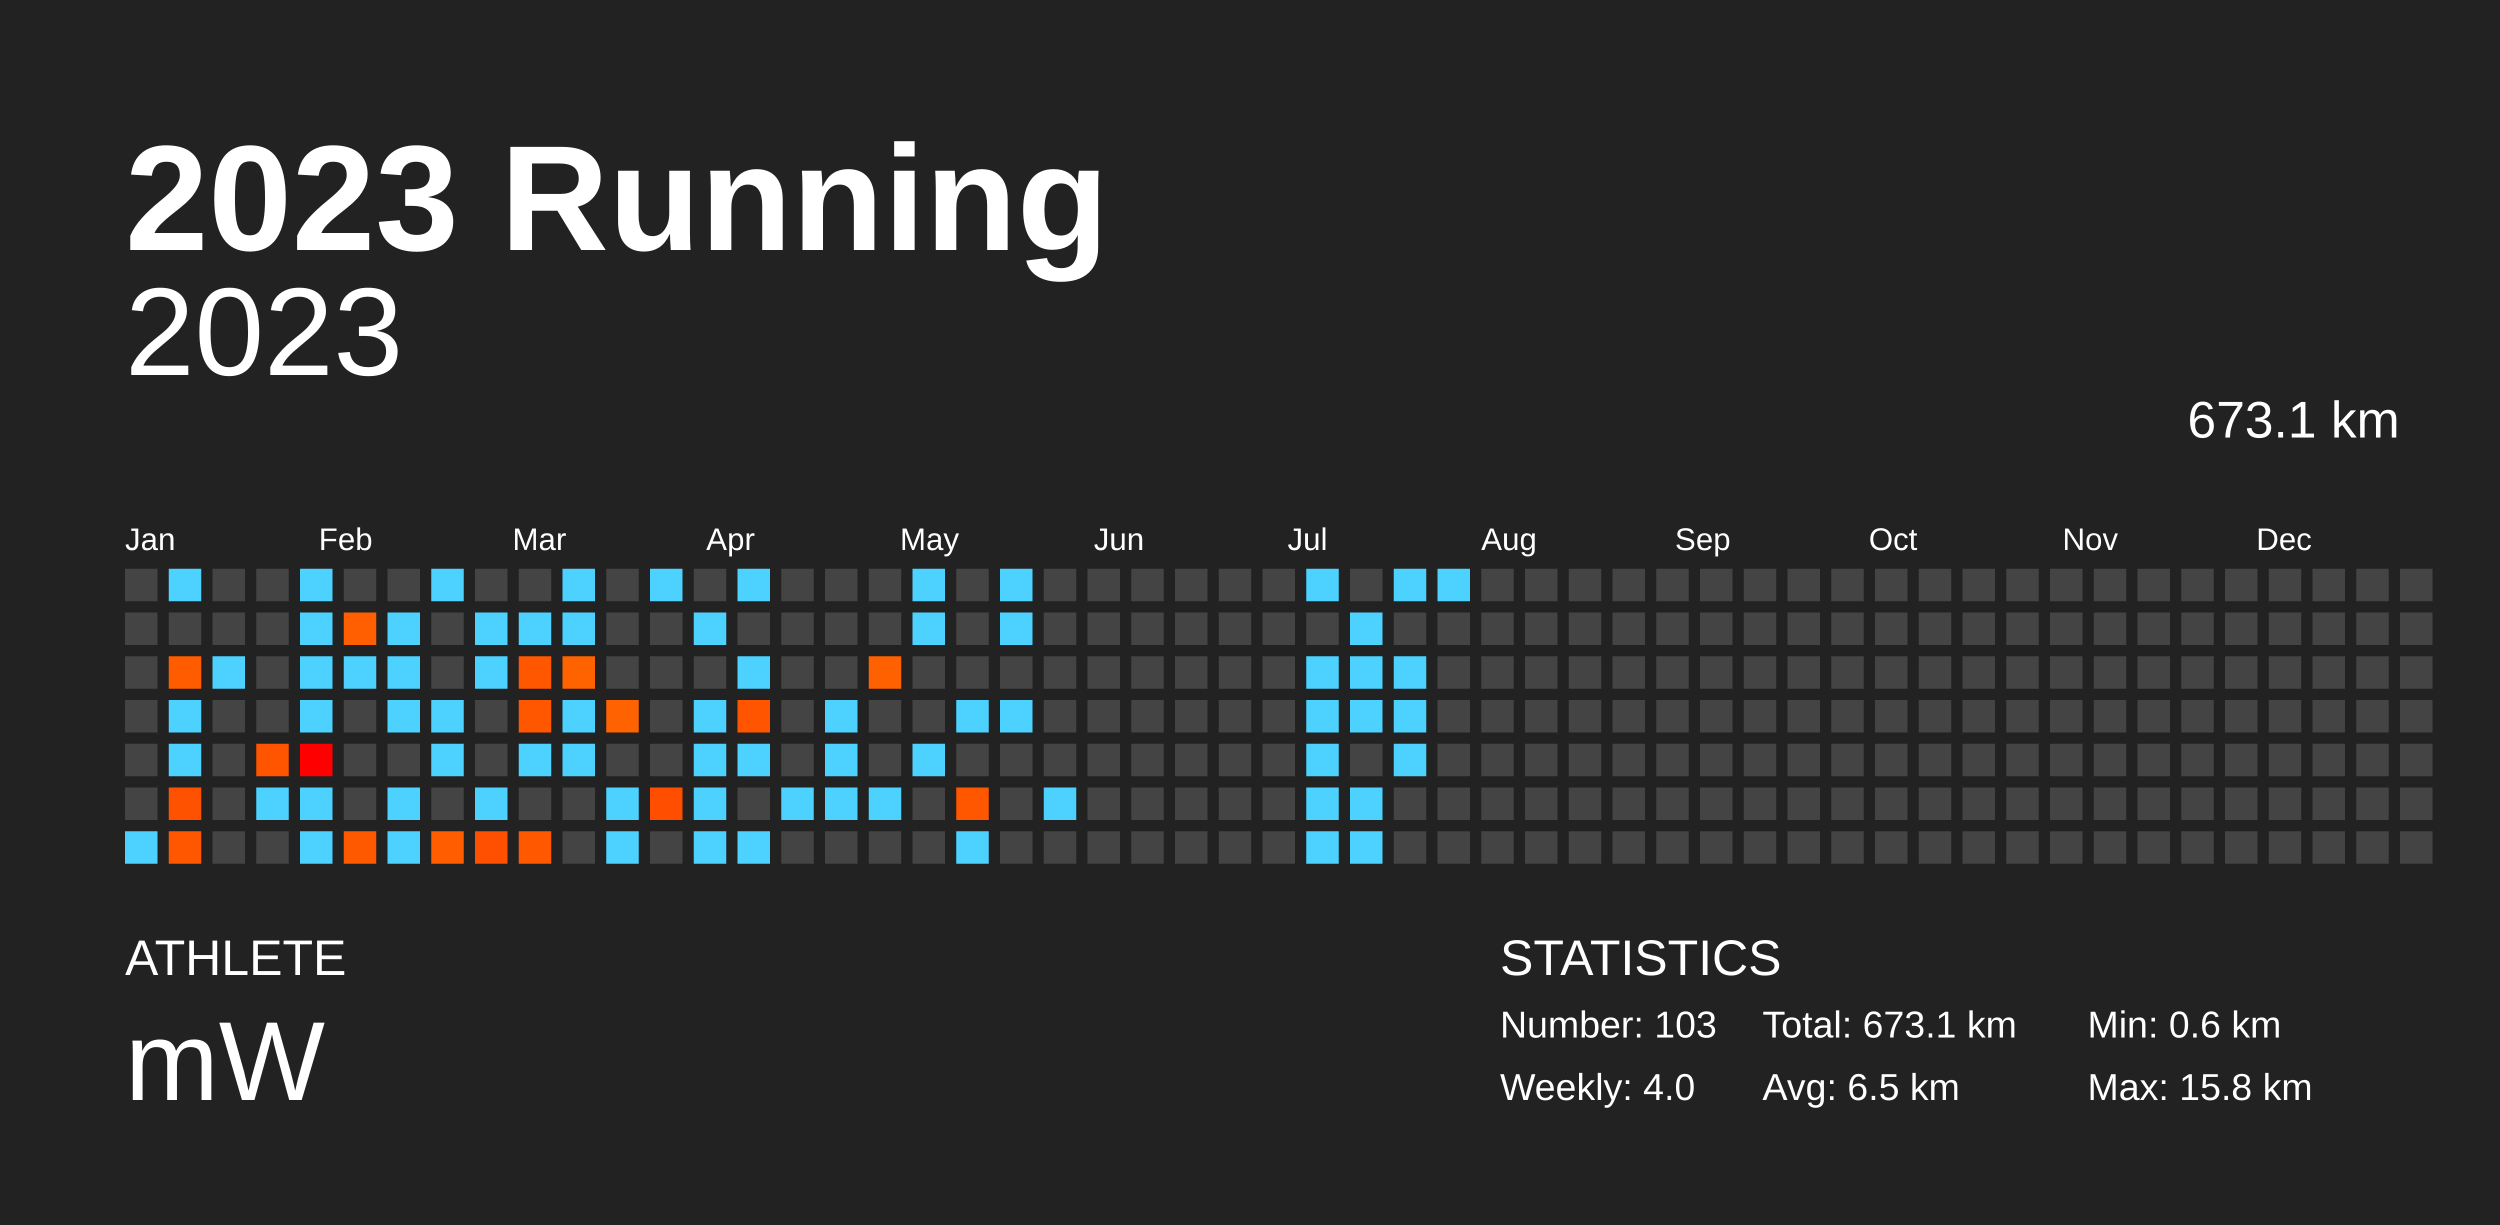
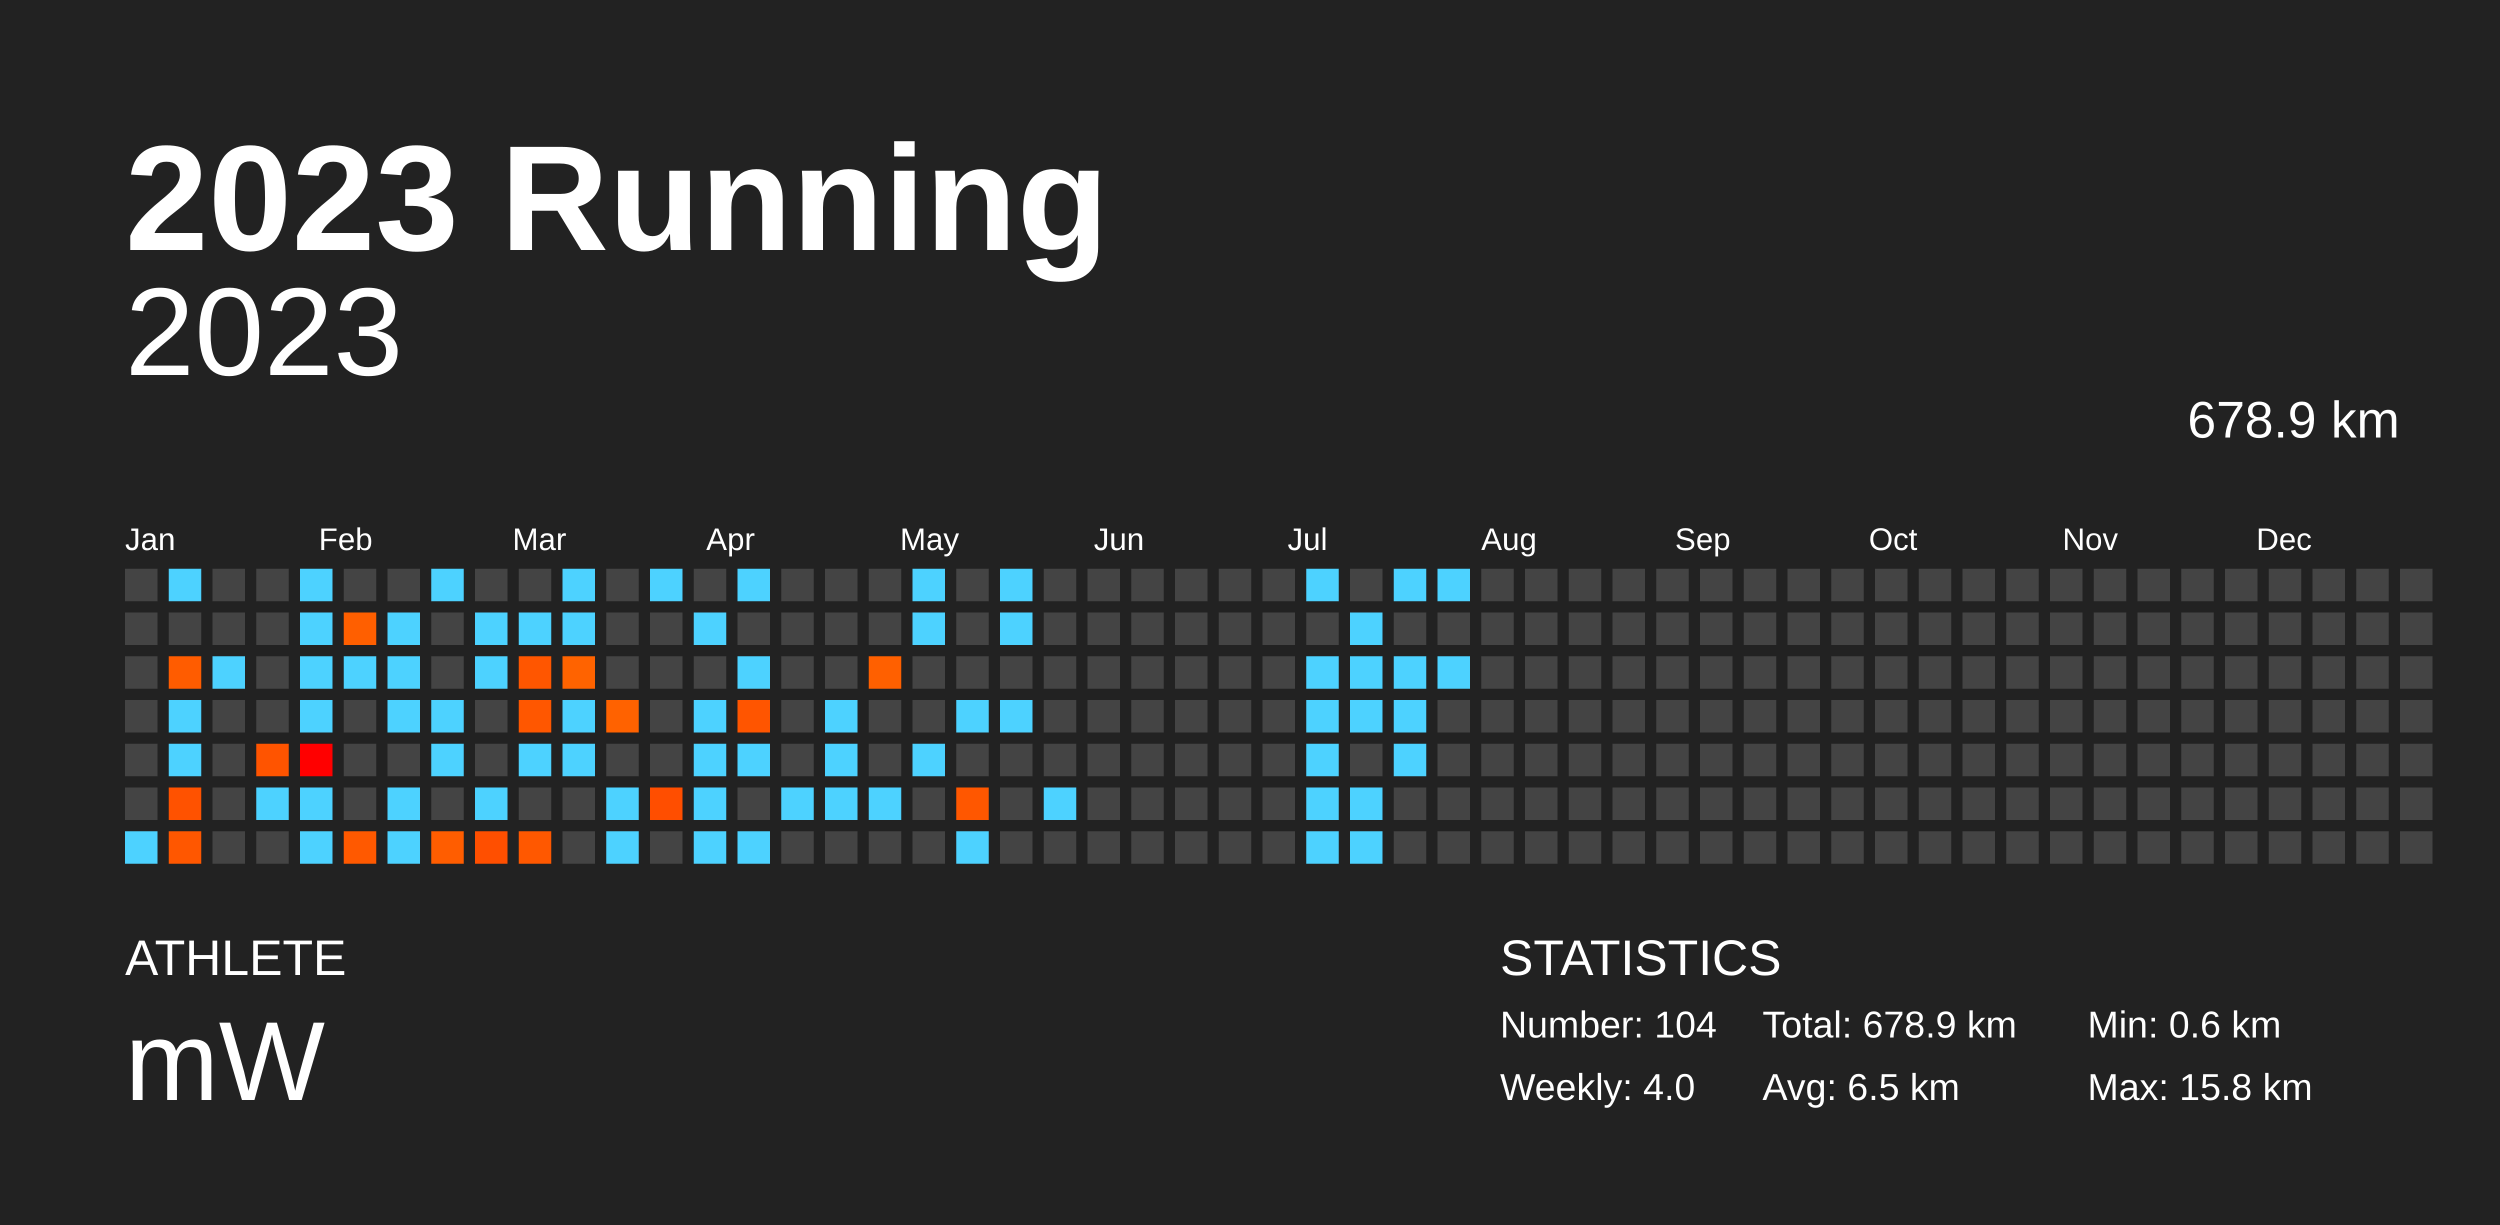
<svg xmlns="http://www.w3.org/2000/svg" baseProfile="full" height="98mm" version="1.1" viewBox="0,0,200,98" width="200mm">
  <defs />
  <rect fill="#222222" height="98" width="200" x="0" y="0" />
  <text fill="#FFFFFF" style="font-size:12px; font-family:Arial; font-weight:bold;" x="10" y="20">2023 Running</text>
  <text fill="#FFFFFF" style="font-size:4px; font-family:Arial" x="10" y="78">ATHLETE</text>
  <text fill="#FFFFFF" style="font-size:9px; font-family:Arial" x="10" y="88">mW</text>
  <text fill="#FFFFFF" style="font-size:4px; font-family:Arial" x="120" y="78">STATISTICS</text>
-   <text fill="#FFFFFF" style="font-size:3px; font-family:Arial" x="120" y="83">Number: 103</text>
+   <text fill="#FFFFFF" style="font-size:3px; font-family:Arial" x="120" y="83">Number: 104</text>
  <text fill="#FFFFFF" style="font-size:3px; font-family:Arial" x="120" y="88">Weekly: 4.0</text>
-   <text fill="#FFFFFF" style="font-size:3px; font-family:Arial" x="141" y="83">Total: 673.1 km</text>
+   <text fill="#FFFFFF" style="font-size:3px; font-family:Arial" x="141" y="83">Total: 678.9 km</text>
  <text fill="#FFFFFF" style="font-size:3px; font-family:Arial" x="141" y="88">Avg: 6.5 km</text>
  <text fill="#FFFFFF" style="font-size:3px; font-family:Arial" x="167" y="83">Min: 0.6 km</text>
  <text fill="#FFFFFF" style="font-size:3px; font-family:Arial" x="167" y="88">Max: 15.8 km</text>
  <text alignment-baseline="hanging" fill="#FFFFFF" style="font-size:10.0px; font-family:Arial;" x="10" y="30">2023</text>
-   <text alignment-baseline="hanging" fill="#FFFFFF" style="font-size:4.125px; font-family:Arial;" x="175" y="35">673.1 km</text>
+   <text alignment-baseline="hanging" fill="#FFFFFF" style="font-size:4.125px; font-family:Arial;" x="175" y="35">678.9 km</text>
  <text fill="#FFFFFF" style="font-size:2.5px; font-family:Arial" x="10.0" y="44">Jan</text>
  <text fill="#FFFFFF" style="font-size:2.5px; font-family:Arial" x="25.5" y="44">Feb</text>
  <text fill="#FFFFFF" style="font-size:2.5px; font-family:Arial" x="41.0" y="44">Mar</text>
  <text fill="#FFFFFF" style="font-size:2.5px; font-family:Arial" x="56.5" y="44">Apr</text>
  <text fill="#FFFFFF" style="font-size:2.5px; font-family:Arial" x="72.0" y="44">May</text>
  <text fill="#FFFFFF" style="font-size:2.5px; font-family:Arial" x="87.5" y="44">Jun</text>
  <text fill="#FFFFFF" style="font-size:2.5px; font-family:Arial" x="103.0" y="44">Jul</text>
  <text fill="#FFFFFF" style="font-size:2.5px; font-family:Arial" x="118.5" y="44">Aug</text>
  <text fill="#FFFFFF" style="font-size:2.5px; font-family:Arial" x="134.0" y="44">Sep</text>
  <text fill="#FFFFFF" style="font-size:2.5px; font-family:Arial" x="149.5" y="44">Oct</text>
  <text fill="#FFFFFF" style="font-size:2.5px; font-family:Arial" x="165.0" y="44">Nov</text>
  <text fill="#FFFFFF" style="font-size:2.5px; font-family:Arial" x="180.5" y="44">Dec</text>
  <rect fill="#444444" height="2.6" width="2.6" x="10.0" y="45.5" />
  <rect fill="#444444" height="2.6" width="2.6" x="10.0" y="49.0" />
  <rect fill="#444444" height="2.6" width="2.6" x="10.0" y="52.5" />
  <rect fill="#444444" height="2.6" width="2.6" x="10.0" y="56.0" />
  <rect fill="#444444" height="2.6" width="2.6" x="10.0" y="59.5" />
  <rect fill="#444444" height="2.6" width="2.6" x="10.0" y="63.0" />
  <rect fill="#4dd2ff" height="2.6" width="2.6" x="10.0" y="66.5" />
  <rect fill="#4dd2ff" height="2.6" width="2.6" x="13.5" y="45.5" />
  <rect fill="#444444" height="2.6" width="2.6" x="13.5" y="49.0" />
  <rect fill="#ff5c00" height="2.6" width="2.6" x="13.5" y="52.5" />
  <rect fill="#4dd2ff" height="2.6" width="2.6" x="13.5" y="56.0" />
  <rect fill="#4dd2ff" height="2.6" width="2.6" x="13.5" y="59.5" />
  <rect fill="#ff5200" height="2.6" width="2.6" x="13.5" y="63.0" />
  <rect fill="#ff5700" height="2.6" width="2.6" x="13.5" y="66.5" />
  <rect fill="#444444" height="2.6" width="2.6" x="17.0" y="45.5" />
  <rect fill="#444444" height="2.6" width="2.6" x="17.0" y="49.0" />
  <rect fill="#4dd2ff" height="2.6" width="2.6" x="17.0" y="52.5" />
  <rect fill="#444444" height="2.6" width="2.6" x="17.0" y="56.0" />
  <rect fill="#444444" height="2.6" width="2.6" x="17.0" y="59.5" />
  <rect fill="#444444" height="2.6" width="2.6" x="17.0" y="63.0" />
  <rect fill="#444444" height="2.6" width="2.6" x="17.0" y="66.5" />
  <rect fill="#444444" height="2.6" width="2.6" x="20.5" y="45.5" />
  <rect fill="#444444" height="2.6" width="2.6" x="20.5" y="49.0" />
  <rect fill="#444444" height="2.6" width="2.6" x="20.5" y="52.5" />
  <rect fill="#444444" height="2.6" width="2.6" x="20.5" y="56.0" />
  <rect fill="#ff5400" height="2.6" width="2.6" x="20.5" y="59.5" />
  <rect fill="#4dd2ff" height="2.6" width="2.6" x="20.5" y="63.0" />
  <rect fill="#444444" height="2.6" width="2.6" x="20.5" y="66.5" />
  <rect fill="#4dd2ff" height="2.6" width="2.6" x="24.0" y="45.5" />
  <rect fill="#4dd2ff" height="2.6" width="2.6" x="24.0" y="49.0" />
  <rect fill="#4dd2ff" height="2.6" width="2.6" x="24.0" y="52.5" />
  <rect fill="#4dd2ff" height="2.6" width="2.6" x="24.0" y="56.0" />
  <rect fill="#ff0000" height="2.6" width="2.6" x="24.0" y="59.5" />
  <rect fill="#4dd2ff" height="2.6" width="2.6" x="24.0" y="63.0" />
  <rect fill="#4dd2ff" height="2.6" width="2.6" x="24.0" y="66.5" />
  <rect fill="#444444" height="2.6" width="2.6" x="27.5" y="45.5" />
  <rect fill="#ff5f00" height="2.6" width="2.6" x="27.5" y="49.0" />
  <rect fill="#4dd2ff" height="2.6" width="2.6" x="27.5" y="52.5" />
  <rect fill="#444444" height="2.6" width="2.6" x="27.5" y="56.0" />
  <rect fill="#444444" height="2.6" width="2.6" x="27.5" y="59.5" />
  <rect fill="#444444" height="2.6" width="2.6" x="27.5" y="63.0" />
  <rect fill="#ff5900" height="2.6" width="2.6" x="27.5" y="66.5" />
  <rect fill="#444444" height="2.6" width="2.6" x="31.0" y="45.5" />
  <rect fill="#4dd2ff" height="2.6" width="2.6" x="31.0" y="49.0" />
  <rect fill="#4dd2ff" height="2.6" width="2.6" x="31.0" y="52.5" />
  <rect fill="#4dd2ff" height="2.6" width="2.6" x="31.0" y="56.0" />
  <rect fill="#444444" height="2.6" width="2.6" x="31.0" y="59.5" />
  <rect fill="#4dd2ff" height="2.6" width="2.6" x="31.0" y="63.0" />
  <rect fill="#4dd2ff" height="2.6" width="2.6" x="31.0" y="66.5" />
  <rect fill="#4dd2ff" height="2.6" width="2.6" x="34.5" y="45.5" />
  <rect fill="#444444" height="2.6" width="2.6" x="34.5" y="49.0" />
  <rect fill="#444444" height="2.6" width="2.6" x="34.5" y="52.5" />
  <rect fill="#4dd2ff" height="2.6" width="2.6" x="34.5" y="56.0" />
  <rect fill="#4dd2ff" height="2.6" width="2.6" x="34.5" y="59.5" />
  <rect fill="#444444" height="2.6" width="2.6" x="34.5" y="63.0" />
  <rect fill="#ff5d00" height="2.6" width="2.6" x="34.5" y="66.5" />
  <rect fill="#444444" height="2.6" width="2.6" x="38.0" y="45.5" />
  <rect fill="#4dd2ff" height="2.6" width="2.6" x="38.0" y="49.0" />
  <rect fill="#4dd2ff" height="2.6" width="2.6" x="38.0" y="52.5" />
  <rect fill="#444444" height="2.6" width="2.6" x="38.0" y="56.0" />
  <rect fill="#444444" height="2.6" width="2.6" x="38.0" y="59.5" />
  <rect fill="#4dd2ff" height="2.6" width="2.6" x="38.0" y="63.0" />
  <rect fill="#ff4f00" height="2.6" width="2.6" x="38.0" y="66.5" />
  <rect fill="#444444" height="2.6" width="2.6" x="41.5" y="45.5" />
  <rect fill="#4dd2ff" height="2.6" width="2.6" x="41.5" y="49.0" />
  <rect fill="#ff5600" height="2.6" width="2.6" x="41.5" y="52.5" />
  <rect fill="#ff5700" height="2.6" width="2.6" x="41.5" y="56.0" />
  <rect fill="#4dd2ff" height="2.6" width="2.6" x="41.5" y="59.5" />
  <rect fill="#444444" height="2.6" width="2.6" x="41.5" y="63.0" />
  <rect fill="#ff5800" height="2.6" width="2.6" x="41.5" y="66.5" />
  <rect fill="#4dd2ff" height="2.6" width="2.6" x="45.0" y="45.5" />
  <rect fill="#4dd2ff" height="2.6" width="2.6" x="45.0" y="49.0" />
  <rect fill="#ff6300" height="2.6" width="2.6" x="45.0" y="52.5" />
  <rect fill="#4dd2ff" height="2.6" width="2.6" x="45.0" y="56.0" />
  <rect fill="#4dd2ff" height="2.6" width="2.6" x="45.0" y="59.5" />
  <rect fill="#444444" height="2.6" width="2.6" x="45.0" y="63.0" />
  <rect fill="#444444" height="2.6" width="2.6" x="45.0" y="66.5" />
  <rect fill="#444444" height="2.6" width="2.6" x="48.5" y="45.5" />
  <rect fill="#444444" height="2.6" width="2.6" x="48.5" y="49.0" />
  <rect fill="#444444" height="2.6" width="2.6" x="48.5" y="52.5" />
  <rect fill="#ff6200" height="2.6" width="2.6" x="48.5" y="56.0" />
  <rect fill="#444444" height="2.6" width="2.6" x="48.5" y="59.5" />
  <rect fill="#4dd2ff" height="2.6" width="2.6" x="48.5" y="63.0" />
  <rect fill="#4dd2ff" height="2.6" width="2.6" x="48.5" y="66.5" />
  <rect fill="#4dd2ff" height="2.6" width="2.6" x="52.0" y="45.5" />
  <rect fill="#444444" height="2.6" width="2.6" x="52.0" y="49.0" />
  <rect fill="#444444" height="2.6" width="2.6" x="52.0" y="52.5" />
  <rect fill="#444444" height="2.6" width="2.6" x="52.0" y="56.0" />
  <rect fill="#444444" height="2.6" width="2.6" x="52.0" y="59.5" />
  <rect fill="#ff4e00" height="2.6" width="2.6" x="52.0" y="63.0" />
  <rect fill="#444444" height="2.6" width="2.6" x="52.0" y="66.5" />
  <rect fill="#444444" height="2.6" width="2.6" x="55.5" y="45.5" />
  <rect fill="#4dd2ff" height="2.6" width="2.6" x="55.5" y="49.0" />
  <rect fill="#444444" height="2.6" width="2.6" x="55.5" y="52.5" />
  <rect fill="#4dd2ff" height="2.6" width="2.6" x="55.5" y="56.0" />
  <rect fill="#4dd2ff" height="2.6" width="2.6" x="55.5" y="59.5" />
  <rect fill="#4dd2ff" height="2.6" width="2.6" x="55.5" y="63.0" />
  <rect fill="#4dd2ff" height="2.6" width="2.6" x="55.5" y="66.5" />
  <rect fill="#4dd2ff" height="2.6" width="2.6" x="59.0" y="45.5" />
  <rect fill="#444444" height="2.6" width="2.6" x="59.0" y="49.0" />
  <rect fill="#4dd2ff" height="2.6" width="2.6" x="59.0" y="52.5" />
  <rect fill="#ff5500" height="2.6" width="2.6" x="59.0" y="56.0" />
  <rect fill="#4dd2ff" height="2.6" width="2.6" x="59.0" y="59.5" />
  <rect fill="#444444" height="2.6" width="2.6" x="59.0" y="63.0" />
  <rect fill="#4dd2ff" height="2.6" width="2.6" x="59.0" y="66.5" />
  <rect fill="#444444" height="2.6" width="2.6" x="62.5" y="45.5" />
  <rect fill="#444444" height="2.6" width="2.6" x="62.5" y="49.0" />
  <rect fill="#444444" height="2.6" width="2.6" x="62.5" y="52.5" />
  <rect fill="#444444" height="2.6" width="2.6" x="62.5" y="56.0" />
  <rect fill="#444444" height="2.6" width="2.6" x="62.5" y="59.5" />
  <rect fill="#4dd2ff" height="2.6" width="2.6" x="62.5" y="63.0" />
  <rect fill="#444444" height="2.6" width="2.6" x="62.5" y="66.5" />
  <rect fill="#444444" height="2.6" width="2.6" x="66.0" y="45.5" />
  <rect fill="#444444" height="2.6" width="2.6" x="66.0" y="49.0" />
  <rect fill="#444444" height="2.6" width="2.6" x="66.0" y="52.5" />
  <rect fill="#4dd2ff" height="2.6" width="2.6" x="66.0" y="56.0" />
  <rect fill="#4dd2ff" height="2.6" width="2.6" x="66.0" y="59.5" />
  <rect fill="#4dd2ff" height="2.6" width="2.6" x="66.0" y="63.0" />
  <rect fill="#444444" height="2.6" width="2.6" x="66.0" y="66.5" />
  <rect fill="#444444" height="2.6" width="2.6" x="69.5" y="45.5" />
  <rect fill="#444444" height="2.6" width="2.6" x="69.5" y="49.0" />
  <rect fill="#ff6000" height="2.6" width="2.6" x="69.5" y="52.5" />
  <rect fill="#444444" height="2.6" width="2.6" x="69.5" y="56.0" />
  <rect fill="#444444" height="2.6" width="2.6" x="69.5" y="59.5" />
  <rect fill="#4dd2ff" height="2.6" width="2.6" x="69.5" y="63.0" />
  <rect fill="#444444" height="2.6" width="2.6" x="69.5" y="66.5" />
  <rect fill="#4dd2ff" height="2.6" width="2.6" x="73.0" y="45.5" />
  <rect fill="#4dd2ff" height="2.6" width="2.6" x="73.0" y="49.0" />
  <rect fill="#444444" height="2.6" width="2.6" x="73.0" y="52.5" />
  <rect fill="#444444" height="2.6" width="2.6" x="73.0" y="56.0" />
  <rect fill="#4dd2ff" height="2.6" width="2.6" x="73.0" y="59.5" />
  <rect fill="#444444" height="2.6" width="2.6" x="73.0" y="63.0" />
  <rect fill="#444444" height="2.6" width="2.6" x="73.0" y="66.5" />
  <rect fill="#444444" height="2.6" width="2.6" x="76.5" y="45.5" />
  <rect fill="#444444" height="2.6" width="2.6" x="76.5" y="49.0" />
  <rect fill="#444444" height="2.6" width="2.6" x="76.5" y="52.5" />
  <rect fill="#4dd2ff" height="2.6" width="2.6" x="76.5" y="56.0" />
  <rect fill="#444444" height="2.6" width="2.6" x="76.5" y="59.5" />
  <rect fill="#ff5700" height="2.6" width="2.6" x="76.5" y="63.0" />
  <rect fill="#4dd2ff" height="2.6" width="2.6" x="76.5" y="66.5" />
  <rect fill="#4dd2ff" height="2.6" width="2.6" x="80.0" y="45.5" />
  <rect fill="#4dd2ff" height="2.6" width="2.6" x="80.0" y="49.0" />
  <rect fill="#444444" height="2.6" width="2.6" x="80.0" y="52.5" />
  <rect fill="#4dd2ff" height="2.6" width="2.6" x="80.0" y="56.0" />
  <rect fill="#444444" height="2.6" width="2.6" x="80.0" y="59.5" />
  <rect fill="#444444" height="2.6" width="2.6" x="80.0" y="63.0" />
  <rect fill="#444444" height="2.6" width="2.6" x="80.0" y="66.5" />
  <rect fill="#444444" height="2.6" width="2.6" x="83.5" y="45.5" />
  <rect fill="#444444" height="2.6" width="2.6" x="83.5" y="49.0" />
  <rect fill="#444444" height="2.6" width="2.6" x="83.5" y="52.5" />
  <rect fill="#444444" height="2.6" width="2.6" x="83.5" y="56.0" />
  <rect fill="#444444" height="2.6" width="2.6" x="83.5" y="59.5" />
  <rect fill="#4dd2ff" height="2.6" width="2.6" x="83.5" y="63.0" />
  <rect fill="#444444" height="2.6" width="2.6" x="83.5" y="66.5" />
  <rect fill="#444444" height="2.6" width="2.6" x="87.0" y="45.5" />
  <rect fill="#444444" height="2.6" width="2.6" x="87.0" y="49.0" />
  <rect fill="#444444" height="2.6" width="2.6" x="87.0" y="52.5" />
  <rect fill="#444444" height="2.6" width="2.6" x="87.0" y="56.0" />
  <rect fill="#444444" height="2.6" width="2.6" x="87.0" y="59.5" />
  <rect fill="#444444" height="2.6" width="2.6" x="87.0" y="63.0" />
  <rect fill="#444444" height="2.6" width="2.6" x="87.0" y="66.5" />
  <rect fill="#444444" height="2.6" width="2.6" x="90.5" y="45.5" />
  <rect fill="#444444" height="2.6" width="2.6" x="90.5" y="49.0" />
  <rect fill="#444444" height="2.6" width="2.6" x="90.5" y="52.5" />
  <rect fill="#444444" height="2.6" width="2.6" x="90.5" y="56.0" />
  <rect fill="#444444" height="2.6" width="2.6" x="90.5" y="59.5" />
  <rect fill="#444444" height="2.6" width="2.6" x="90.5" y="63.0" />
  <rect fill="#444444" height="2.6" width="2.6" x="90.5" y="66.5" />
  <rect fill="#444444" height="2.6" width="2.6" x="94.0" y="45.5" />
  <rect fill="#444444" height="2.6" width="2.6" x="94.0" y="49.0" />
  <rect fill="#444444" height="2.6" width="2.6" x="94.0" y="52.5" />
  <rect fill="#444444" height="2.6" width="2.6" x="94.0" y="56.0" />
  <rect fill="#444444" height="2.6" width="2.6" x="94.0" y="59.5" />
  <rect fill="#444444" height="2.6" width="2.6" x="94.0" y="63.0" />
  <rect fill="#444444" height="2.6" width="2.6" x="94.0" y="66.5" />
  <rect fill="#444444" height="2.6" width="2.6" x="97.5" y="45.5" />
  <rect fill="#444444" height="2.6" width="2.6" x="97.5" y="49.0" />
  <rect fill="#444444" height="2.6" width="2.6" x="97.5" y="52.5" />
  <rect fill="#444444" height="2.6" width="2.6" x="97.5" y="56.0" />
  <rect fill="#444444" height="2.6" width="2.6" x="97.5" y="59.5" />
  <rect fill="#444444" height="2.6" width="2.6" x="97.5" y="63.0" />
  <rect fill="#444444" height="2.6" width="2.6" x="97.5" y="66.5" />
  <rect fill="#444444" height="2.6" width="2.6" x="101.0" y="45.5" />
  <rect fill="#444444" height="2.6" width="2.6" x="101.0" y="49.0" />
  <rect fill="#444444" height="2.6" width="2.6" x="101.0" y="52.5" />
  <rect fill="#444444" height="2.6" width="2.6" x="101.0" y="56.0" />
  <rect fill="#444444" height="2.6" width="2.6" x="101.0" y="59.5" />
  <rect fill="#444444" height="2.6" width="2.6" x="101.0" y="63.0" />
  <rect fill="#444444" height="2.6" width="2.6" x="101.0" y="66.5" />
  <rect fill="#4dd2ff" height="2.6" width="2.6" x="104.5" y="45.5" />
  <rect fill="#444444" height="2.6" width="2.6" x="104.5" y="49.0" />
  <rect fill="#4dd2ff" height="2.6" width="2.6" x="104.5" y="52.5" />
  <rect fill="#4dd2ff" height="2.6" width="2.6" x="104.5" y="56.0" />
  <rect fill="#4dd2ff" height="2.6" width="2.6" x="104.5" y="59.5" />
  <rect fill="#4dd2ff" height="2.6" width="2.6" x="104.5" y="63.0" />
  <rect fill="#4dd2ff" height="2.6" width="2.6" x="104.5" y="66.5" />
  <rect fill="#444444" height="2.6" width="2.6" x="108.0" y="45.5" />
  <rect fill="#4dd2ff" height="2.6" width="2.6" x="108.0" y="49.0" />
  <rect fill="#4dd2ff" height="2.6" width="2.6" x="108.0" y="52.5" />
  <rect fill="#4dd2ff" height="2.6" width="2.6" x="108.0" y="56.0" />
  <rect fill="#444444" height="2.6" width="2.6" x="108.0" y="59.5" />
  <rect fill="#4dd2ff" height="2.6" width="2.6" x="108.0" y="63.0" />
  <rect fill="#4dd2ff" height="2.6" width="2.6" x="108.0" y="66.5" />
  <rect fill="#4dd2ff" height="2.6" width="2.6" x="111.5" y="45.5" />
  <rect fill="#444444" height="2.6" width="2.6" x="111.5" y="49.0" />
  <rect fill="#4dd2ff" height="2.6" width="2.6" x="111.5" y="52.5" />
  <rect fill="#4dd2ff" height="2.6" width="2.6" x="111.5" y="56.0" />
  <rect fill="#4dd2ff" height="2.6" width="2.6" x="111.5" y="59.5" />
  <rect fill="#444444" height="2.6" width="2.6" x="111.5" y="63.0" />
  <rect fill="#444444" height="2.6" width="2.6" x="111.5" y="66.5" />
  <rect fill="#4dd2ff" height="2.6" width="2.6" x="115.0" y="45.5" />
  <rect fill="#444444" height="2.6" width="2.6" x="115.0" y="49.0" />
-   <rect fill="#444444" height="2.6" width="2.6" x="115.0" y="52.5" />
+   <rect fill="#4dd2ff" height="2.6" width="2.6" x="115.0" y="52.5" />
  <rect fill="#444444" height="2.6" width="2.6" x="115.0" y="56.0" />
  <rect fill="#444444" height="2.6" width="2.6" x="115.0" y="59.5" />
  <rect fill="#444444" height="2.6" width="2.6" x="115.0" y="63.0" />
  <rect fill="#444444" height="2.6" width="2.6" x="115.0" y="66.5" />
  <rect fill="#444444" height="2.6" width="2.6" x="118.5" y="45.5" />
  <rect fill="#444444" height="2.6" width="2.6" x="118.5" y="49.0" />
  <rect fill="#444444" height="2.6" width="2.6" x="118.5" y="52.5" />
  <rect fill="#444444" height="2.6" width="2.6" x="118.5" y="56.0" />
  <rect fill="#444444" height="2.6" width="2.6" x="118.5" y="59.5" />
  <rect fill="#444444" height="2.6" width="2.6" x="118.5" y="63.0" />
  <rect fill="#444444" height="2.6" width="2.6" x="118.5" y="66.5" />
  <rect fill="#444444" height="2.6" width="2.6" x="122.0" y="45.5" />
  <rect fill="#444444" height="2.6" width="2.6" x="122.0" y="49.0" />
  <rect fill="#444444" height="2.6" width="2.6" x="122.0" y="52.5" />
  <rect fill="#444444" height="2.6" width="2.6" x="122.0" y="56.0" />
  <rect fill="#444444" height="2.6" width="2.6" x="122.0" y="59.5" />
  <rect fill="#444444" height="2.6" width="2.6" x="122.0" y="63.0" />
  <rect fill="#444444" height="2.6" width="2.6" x="122.0" y="66.5" />
  <rect fill="#444444" height="2.6" width="2.6" x="125.5" y="45.5" />
  <rect fill="#444444" height="2.6" width="2.6" x="125.5" y="49.0" />
  <rect fill="#444444" height="2.6" width="2.6" x="125.5" y="52.5" />
  <rect fill="#444444" height="2.6" width="2.6" x="125.5" y="56.0" />
  <rect fill="#444444" height="2.6" width="2.6" x="125.5" y="59.5" />
  <rect fill="#444444" height="2.6" width="2.6" x="125.5" y="63.0" />
  <rect fill="#444444" height="2.6" width="2.6" x="125.5" y="66.5" />
  <rect fill="#444444" height="2.6" width="2.6" x="129.0" y="45.5" />
  <rect fill="#444444" height="2.6" width="2.6" x="129.0" y="49.0" />
  <rect fill="#444444" height="2.6" width="2.6" x="129.0" y="52.5" />
  <rect fill="#444444" height="2.6" width="2.6" x="129.0" y="56.0" />
  <rect fill="#444444" height="2.6" width="2.6" x="129.0" y="59.5" />
  <rect fill="#444444" height="2.6" width="2.6" x="129.0" y="63.0" />
  <rect fill="#444444" height="2.6" width="2.6" x="129.0" y="66.5" />
  <rect fill="#444444" height="2.6" width="2.6" x="132.5" y="45.5" />
  <rect fill="#444444" height="2.6" width="2.6" x="132.5" y="49.0" />
  <rect fill="#444444" height="2.6" width="2.6" x="132.5" y="52.5" />
  <rect fill="#444444" height="2.6" width="2.6" x="132.5" y="56.0" />
  <rect fill="#444444" height="2.6" width="2.6" x="132.5" y="59.5" />
  <rect fill="#444444" height="2.6" width="2.6" x="132.5" y="63.0" />
  <rect fill="#444444" height="2.6" width="2.6" x="132.5" y="66.5" />
  <rect fill="#444444" height="2.6" width="2.6" x="136.0" y="45.5" />
  <rect fill="#444444" height="2.6" width="2.6" x="136.0" y="49.0" />
  <rect fill="#444444" height="2.6" width="2.6" x="136.0" y="52.5" />
  <rect fill="#444444" height="2.6" width="2.6" x="136.0" y="56.0" />
  <rect fill="#444444" height="2.6" width="2.6" x="136.0" y="59.5" />
  <rect fill="#444444" height="2.6" width="2.6" x="136.0" y="63.0" />
  <rect fill="#444444" height="2.6" width="2.6" x="136.0" y="66.5" />
  <rect fill="#444444" height="2.6" width="2.6" x="139.5" y="45.5" />
  <rect fill="#444444" height="2.6" width="2.6" x="139.5" y="49.0" />
  <rect fill="#444444" height="2.6" width="2.6" x="139.5" y="52.5" />
  <rect fill="#444444" height="2.6" width="2.6" x="139.5" y="56.0" />
  <rect fill="#444444" height="2.6" width="2.6" x="139.5" y="59.5" />
  <rect fill="#444444" height="2.6" width="2.6" x="139.5" y="63.0" />
  <rect fill="#444444" height="2.6" width="2.6" x="139.5" y="66.5" />
  <rect fill="#444444" height="2.6" width="2.6" x="143.0" y="45.5" />
  <rect fill="#444444" height="2.6" width="2.6" x="143.0" y="49.0" />
  <rect fill="#444444" height="2.6" width="2.6" x="143.0" y="52.5" />
  <rect fill="#444444" height="2.6" width="2.6" x="143.0" y="56.0" />
  <rect fill="#444444" height="2.6" width="2.6" x="143.0" y="59.5" />
  <rect fill="#444444" height="2.6" width="2.6" x="143.0" y="63.0" />
  <rect fill="#444444" height="2.6" width="2.6" x="143.0" y="66.5" />
  <rect fill="#444444" height="2.6" width="2.6" x="146.5" y="45.5" />
  <rect fill="#444444" height="2.6" width="2.6" x="146.5" y="49.0" />
  <rect fill="#444444" height="2.6" width="2.6" x="146.5" y="52.5" />
  <rect fill="#444444" height="2.6" width="2.6" x="146.5" y="56.0" />
  <rect fill="#444444" height="2.6" width="2.6" x="146.5" y="59.5" />
  <rect fill="#444444" height="2.6" width="2.6" x="146.5" y="63.0" />
  <rect fill="#444444" height="2.6" width="2.6" x="146.5" y="66.5" />
  <rect fill="#444444" height="2.6" width="2.6" x="150.0" y="45.5" />
  <rect fill="#444444" height="2.6" width="2.6" x="150.0" y="49.0" />
  <rect fill="#444444" height="2.6" width="2.6" x="150.0" y="52.5" />
  <rect fill="#444444" height="2.6" width="2.6" x="150.0" y="56.0" />
  <rect fill="#444444" height="2.6" width="2.6" x="150.0" y="59.5" />
  <rect fill="#444444" height="2.6" width="2.6" x="150.0" y="63.0" />
  <rect fill="#444444" height="2.6" width="2.6" x="150.0" y="66.5" />
  <rect fill="#444444" height="2.6" width="2.6" x="153.5" y="45.5" />
  <rect fill="#444444" height="2.6" width="2.6" x="153.5" y="49.0" />
  <rect fill="#444444" height="2.6" width="2.6" x="153.5" y="52.5" />
  <rect fill="#444444" height="2.6" width="2.6" x="153.5" y="56.0" />
  <rect fill="#444444" height="2.6" width="2.6" x="153.5" y="59.5" />
  <rect fill="#444444" height="2.6" width="2.6" x="153.5" y="63.0" />
  <rect fill="#444444" height="2.6" width="2.6" x="153.5" y="66.5" />
  <rect fill="#444444" height="2.6" width="2.6" x="157.0" y="45.5" />
  <rect fill="#444444" height="2.6" width="2.6" x="157.0" y="49.0" />
  <rect fill="#444444" height="2.6" width="2.6" x="157.0" y="52.5" />
  <rect fill="#444444" height="2.6" width="2.6" x="157.0" y="56.0" />
  <rect fill="#444444" height="2.6" width="2.6" x="157.0" y="59.5" />
  <rect fill="#444444" height="2.6" width="2.6" x="157.0" y="63.0" />
  <rect fill="#444444" height="2.6" width="2.6" x="157.0" y="66.5" />
  <rect fill="#444444" height="2.6" width="2.6" x="160.5" y="45.5" />
  <rect fill="#444444" height="2.6" width="2.6" x="160.5" y="49.0" />
  <rect fill="#444444" height="2.6" width="2.6" x="160.5" y="52.5" />
  <rect fill="#444444" height="2.6" width="2.6" x="160.5" y="56.0" />
  <rect fill="#444444" height="2.6" width="2.6" x="160.5" y="59.5" />
  <rect fill="#444444" height="2.6" width="2.6" x="160.5" y="63.0" />
  <rect fill="#444444" height="2.6" width="2.6" x="160.5" y="66.5" />
  <rect fill="#444444" height="2.6" width="2.6" x="164.0" y="45.5" />
  <rect fill="#444444" height="2.6" width="2.6" x="164.0" y="49.0" />
  <rect fill="#444444" height="2.6" width="2.6" x="164.0" y="52.5" />
  <rect fill="#444444" height="2.6" width="2.6" x="164.0" y="56.0" />
  <rect fill="#444444" height="2.6" width="2.6" x="164.0" y="59.5" />
  <rect fill="#444444" height="2.6" width="2.6" x="164.0" y="63.0" />
  <rect fill="#444444" height="2.6" width="2.6" x="164.0" y="66.5" />
  <rect fill="#444444" height="2.6" width="2.6" x="167.5" y="45.5" />
  <rect fill="#444444" height="2.6" width="2.6" x="167.5" y="49.0" />
  <rect fill="#444444" height="2.6" width="2.6" x="167.5" y="52.5" />
  <rect fill="#444444" height="2.6" width="2.6" x="167.5" y="56.0" />
  <rect fill="#444444" height="2.6" width="2.6" x="167.5" y="59.5" />
  <rect fill="#444444" height="2.6" width="2.6" x="167.5" y="63.0" />
  <rect fill="#444444" height="2.6" width="2.6" x="167.5" y="66.5" />
  <rect fill="#444444" height="2.6" width="2.6" x="171.0" y="45.5" />
  <rect fill="#444444" height="2.6" width="2.6" x="171.0" y="49.0" />
  <rect fill="#444444" height="2.6" width="2.6" x="171.0" y="52.5" />
  <rect fill="#444444" height="2.6" width="2.6" x="171.0" y="56.0" />
  <rect fill="#444444" height="2.6" width="2.6" x="171.0" y="59.5" />
  <rect fill="#444444" height="2.6" width="2.6" x="171.0" y="63.0" />
  <rect fill="#444444" height="2.6" width="2.6" x="171.0" y="66.5" />
  <rect fill="#444444" height="2.6" width="2.6" x="174.5" y="45.5" />
  <rect fill="#444444" height="2.6" width="2.6" x="174.5" y="49.0" />
  <rect fill="#444444" height="2.6" width="2.6" x="174.5" y="52.5" />
  <rect fill="#444444" height="2.6" width="2.6" x="174.5" y="56.0" />
  <rect fill="#444444" height="2.6" width="2.6" x="174.5" y="59.5" />
  <rect fill="#444444" height="2.6" width="2.6" x="174.5" y="63.0" />
  <rect fill="#444444" height="2.6" width="2.6" x="174.5" y="66.5" />
  <rect fill="#444444" height="2.6" width="2.6" x="178.0" y="45.5" />
  <rect fill="#444444" height="2.6" width="2.6" x="178.0" y="49.0" />
  <rect fill="#444444" height="2.6" width="2.6" x="178.0" y="52.5" />
  <rect fill="#444444" height="2.6" width="2.6" x="178.0" y="56.0" />
  <rect fill="#444444" height="2.6" width="2.6" x="178.0" y="59.5" />
  <rect fill="#444444" height="2.6" width="2.6" x="178.0" y="63.0" />
  <rect fill="#444444" height="2.6" width="2.6" x="178.0" y="66.5" />
  <rect fill="#444444" height="2.6" width="2.6" x="181.5" y="45.5" />
  <rect fill="#444444" height="2.6" width="2.6" x="181.5" y="49.0" />
  <rect fill="#444444" height="2.6" width="2.6" x="181.5" y="52.5" />
  <rect fill="#444444" height="2.6" width="2.6" x="181.5" y="56.0" />
  <rect fill="#444444" height="2.6" width="2.6" x="181.5" y="59.5" />
  <rect fill="#444444" height="2.6" width="2.6" x="181.5" y="63.0" />
  <rect fill="#444444" height="2.6" width="2.6" x="181.5" y="66.5" />
  <rect fill="#444444" height="2.6" width="2.6" x="185.0" y="45.5" />
  <rect fill="#444444" height="2.6" width="2.6" x="185.0" y="49.0" />
  <rect fill="#444444" height="2.6" width="2.6" x="185.0" y="52.5" />
  <rect fill="#444444" height="2.6" width="2.6" x="185.0" y="56.0" />
  <rect fill="#444444" height="2.6" width="2.6" x="185.0" y="59.5" />
  <rect fill="#444444" height="2.6" width="2.6" x="185.0" y="63.0" />
  <rect fill="#444444" height="2.6" width="2.6" x="185.0" y="66.5" />
  <rect fill="#444444" height="2.6" width="2.6" x="188.5" y="45.5" />
  <rect fill="#444444" height="2.6" width="2.6" x="188.5" y="49.0" />
  <rect fill="#444444" height="2.6" width="2.6" x="188.5" y="52.5" />
  <rect fill="#444444" height="2.6" width="2.6" x="188.5" y="56.0" />
  <rect fill="#444444" height="2.6" width="2.6" x="188.5" y="59.5" />
  <rect fill="#444444" height="2.6" width="2.6" x="188.5" y="63.0" />
  <rect fill="#444444" height="2.6" width="2.6" x="188.5" y="66.5" />
  <rect fill="#444444" height="2.6" width="2.6" x="192.0" y="45.5" />
  <rect fill="#444444" height="2.6" width="2.6" x="192.0" y="49.0" />
  <rect fill="#444444" height="2.6" width="2.6" x="192.0" y="52.5" />
  <rect fill="#444444" height="2.6" width="2.6" x="192.0" y="56.0" />
  <rect fill="#444444" height="2.6" width="2.6" x="192.0" y="59.5" />
  <rect fill="#444444" height="2.6" width="2.6" x="192.0" y="63.0" />
  <rect fill="#444444" height="2.6" width="2.6" x="192.0" y="66.5" />
</svg>
